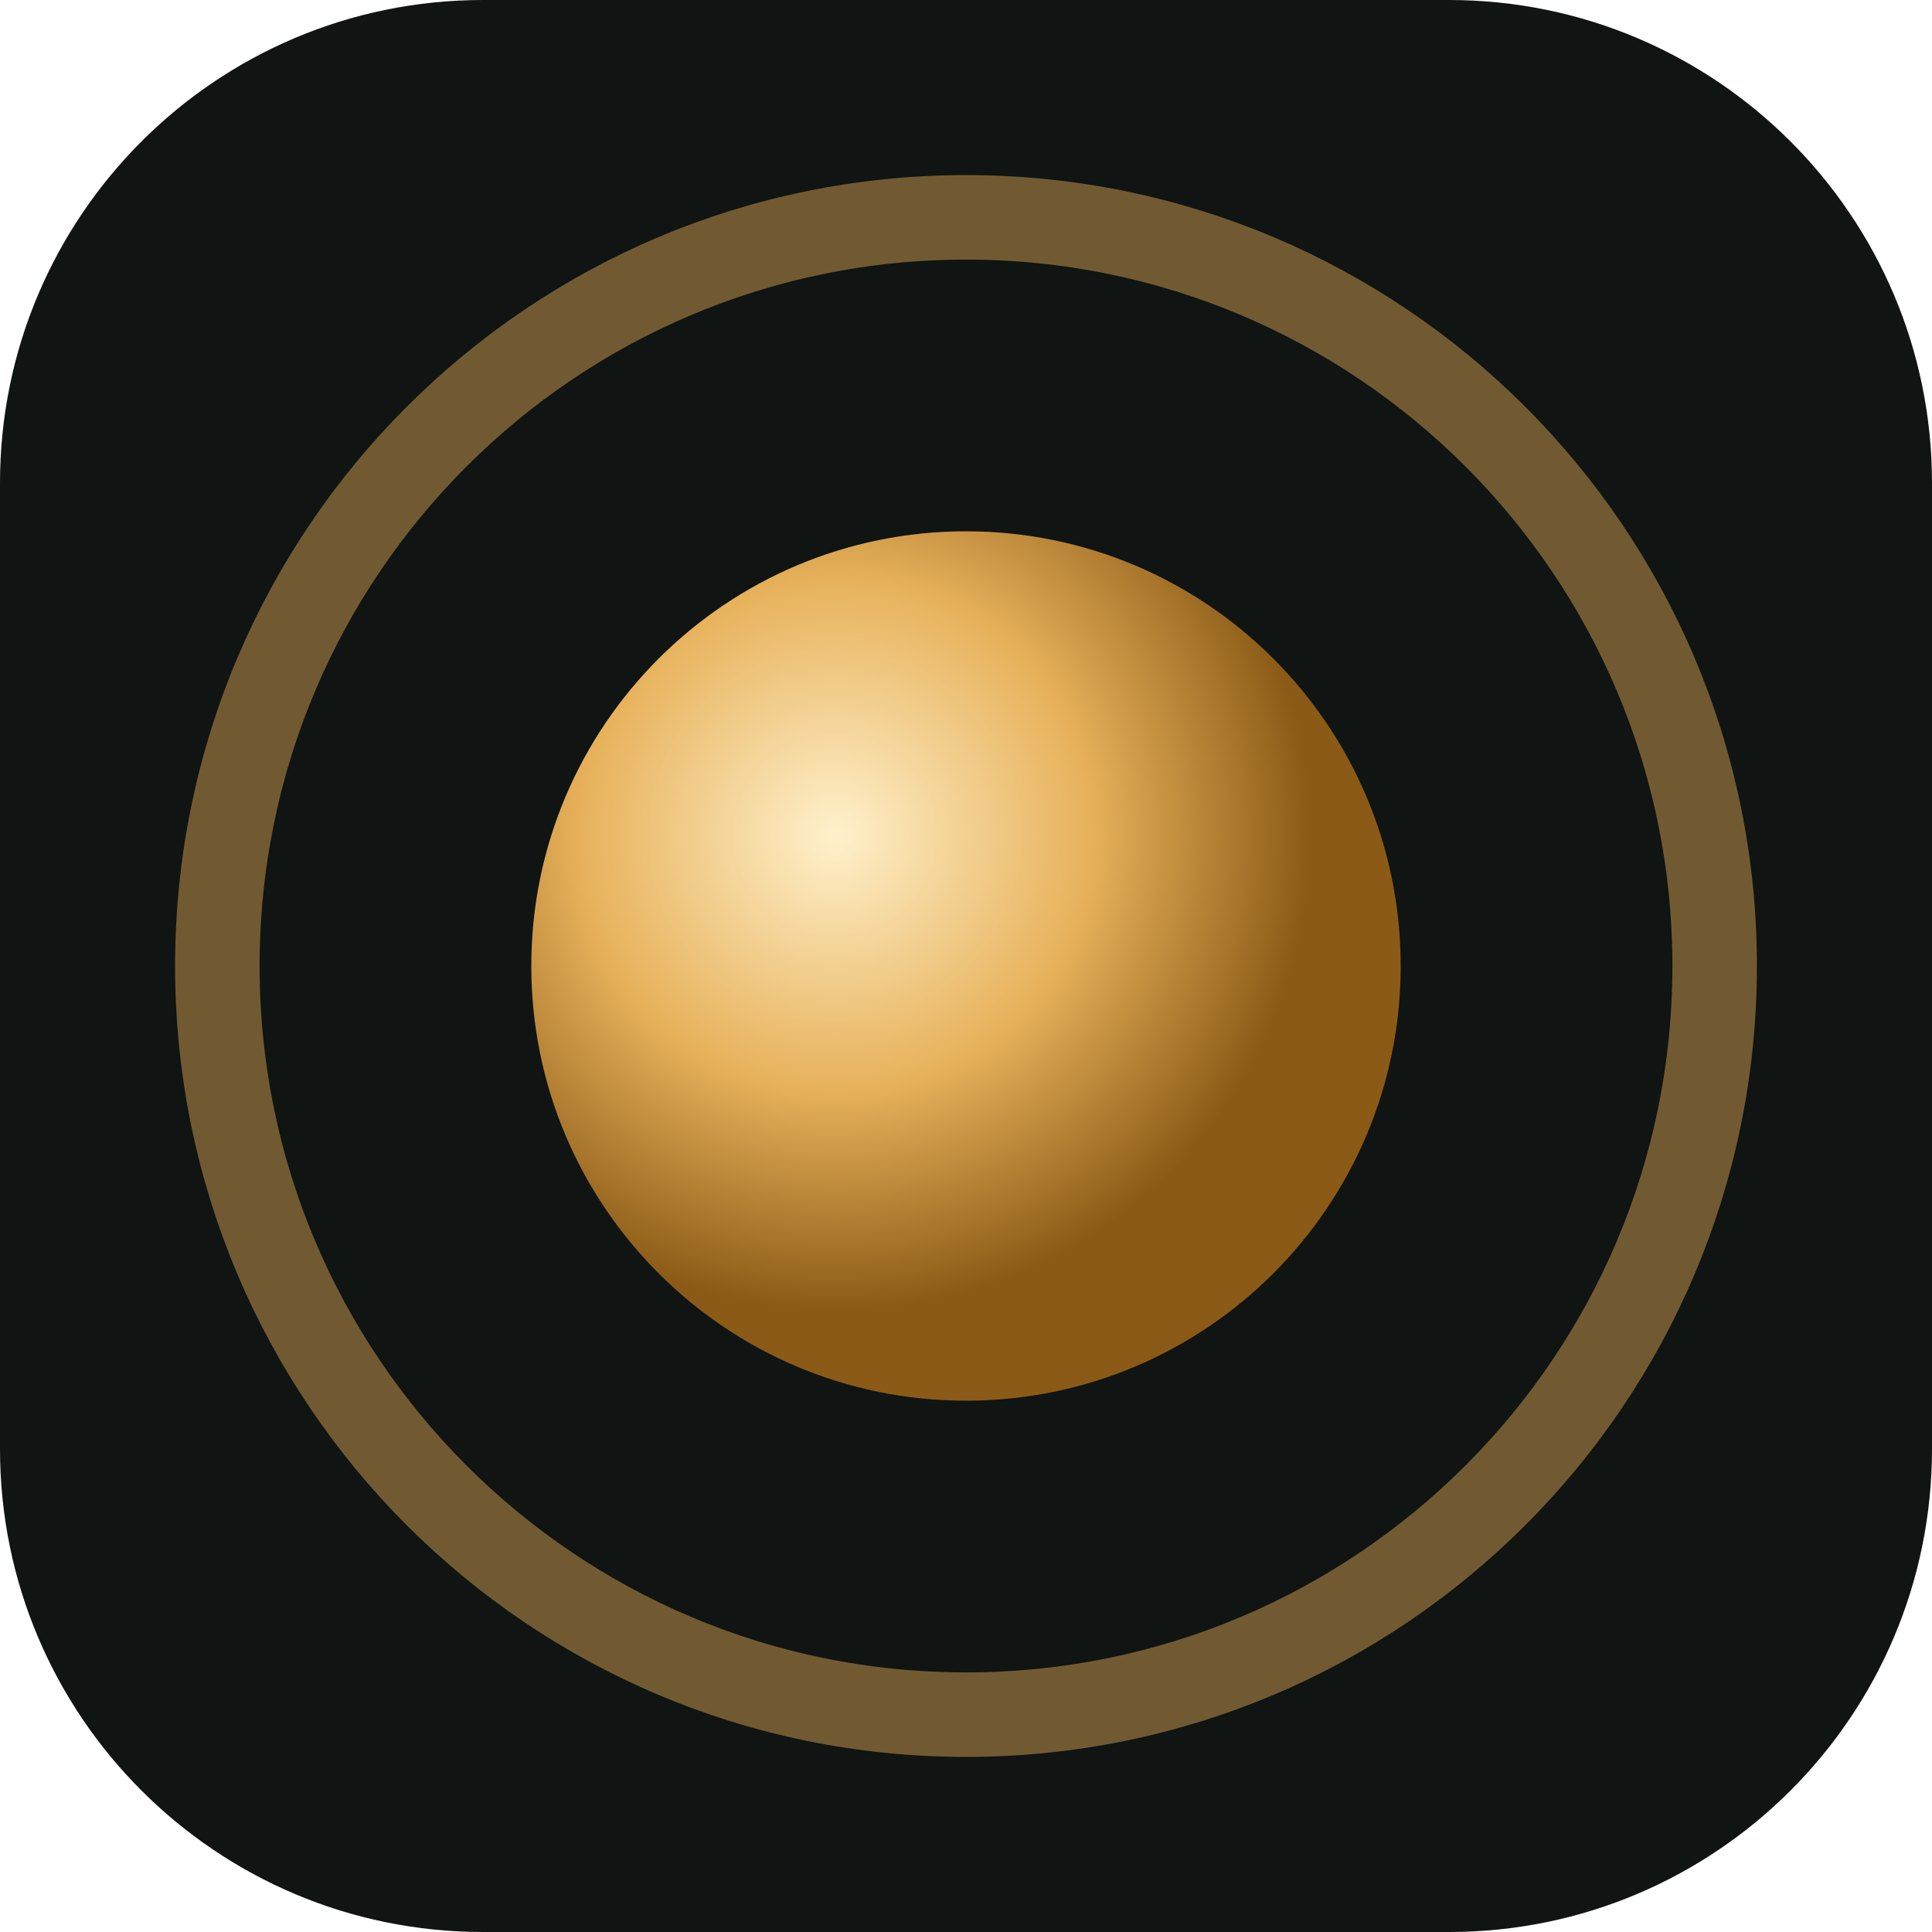
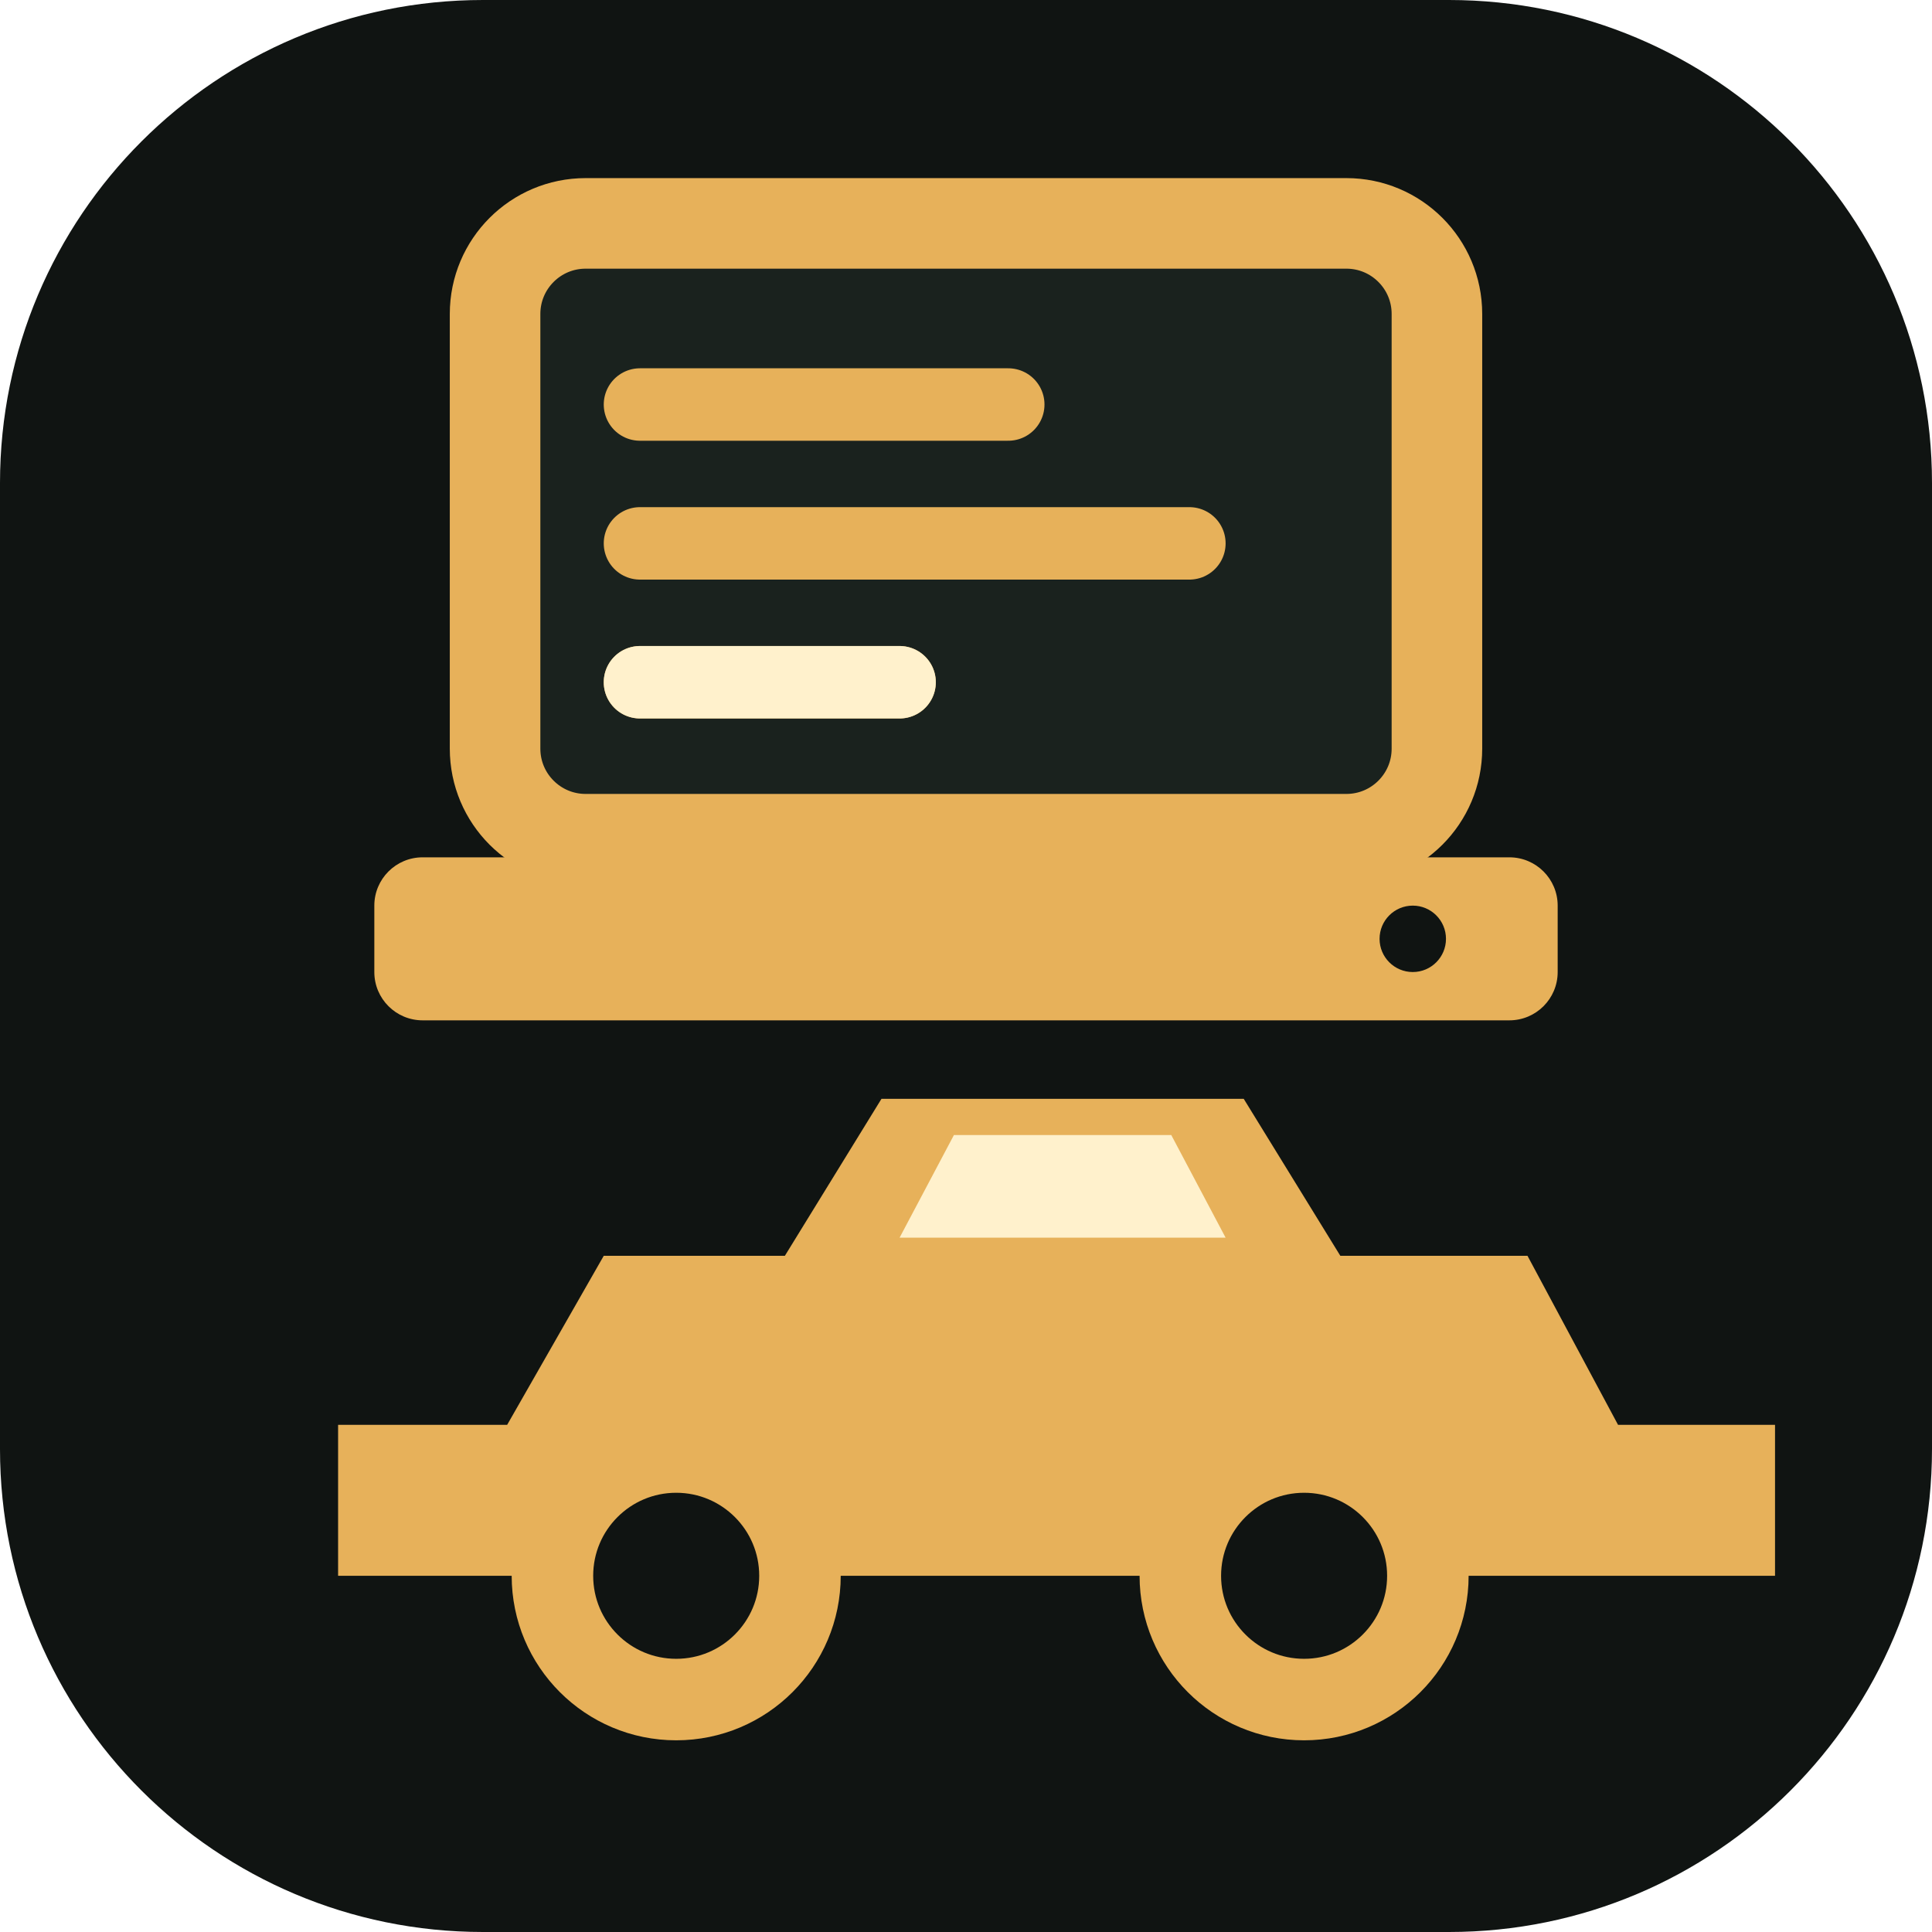
<svg xmlns="http://www.w3.org/2000/svg" viewBox="0 0 32 32">
  <rect width="32" height="32" rx="8" fill="#101412" />
-   <circle cx="16" cy="16" r="12.4" fill="none" stroke="#e7b15a" stroke-opacity="0.45" stroke-width="1.4" />
-   <circle cx="16" cy="16" r="7.2" fill="url(#lamp)" />
-   <defs>
-     <radialGradient id="lamp" cx="35%" cy="35%" r="70%">
-       <stop offset="0%" stop-color="#fff1cc" />
-       <stop offset="42%" stop-color="#e7b15a" />
-       <stop offset="78%" stop-color="#8a5a16" />
-     </radialGradient>
-   </defs>
+   <rect x="8.2" y="3.7" width="15.6" height="10.2" rx="1.5" fill="#1a221e" stroke="#e7b15a" stroke-width="1.5" />
+   <path d="M10.6 6.7h6.1M10.6 9h9.1M10.6 11.3h4.3" fill="none" stroke="#e7b15a" stroke-width="1.2" stroke-linecap="round" />
+   <path d="M10.6 11.3h4.3" fill="none" stroke="#fff1cc" stroke-width="1.2" stroke-linecap="round" />
+   <rect x="6.2" y="14.2" width="19.6" height="2.7" rx="0.8" fill="#e7b15a" />
+   <circle cx="23.4" cy="15.55" r="0.55" fill="#101412" />
+   <path d="M5.6 23.6h2.8l1.6-2.8h3l1.6-2.6h6l1.6 2.6h3.1l1.5 2.8h2.6v2.5H5.6z" fill="#e7b15a" />
+   <path d="M14.9 20.5h5.4l-.9-1.7h-3.6z" fill="#fff1cc" />
+   <circle cx="11.2" cy="26.1" r="2.05" fill="#101412" stroke="#e7b15a" stroke-width="1.35" />
+   <circle cx="21.6" cy="26.1" r="2.05" fill="#101412" stroke="#e7b15a" stroke-width="1.35" />
</svg>
